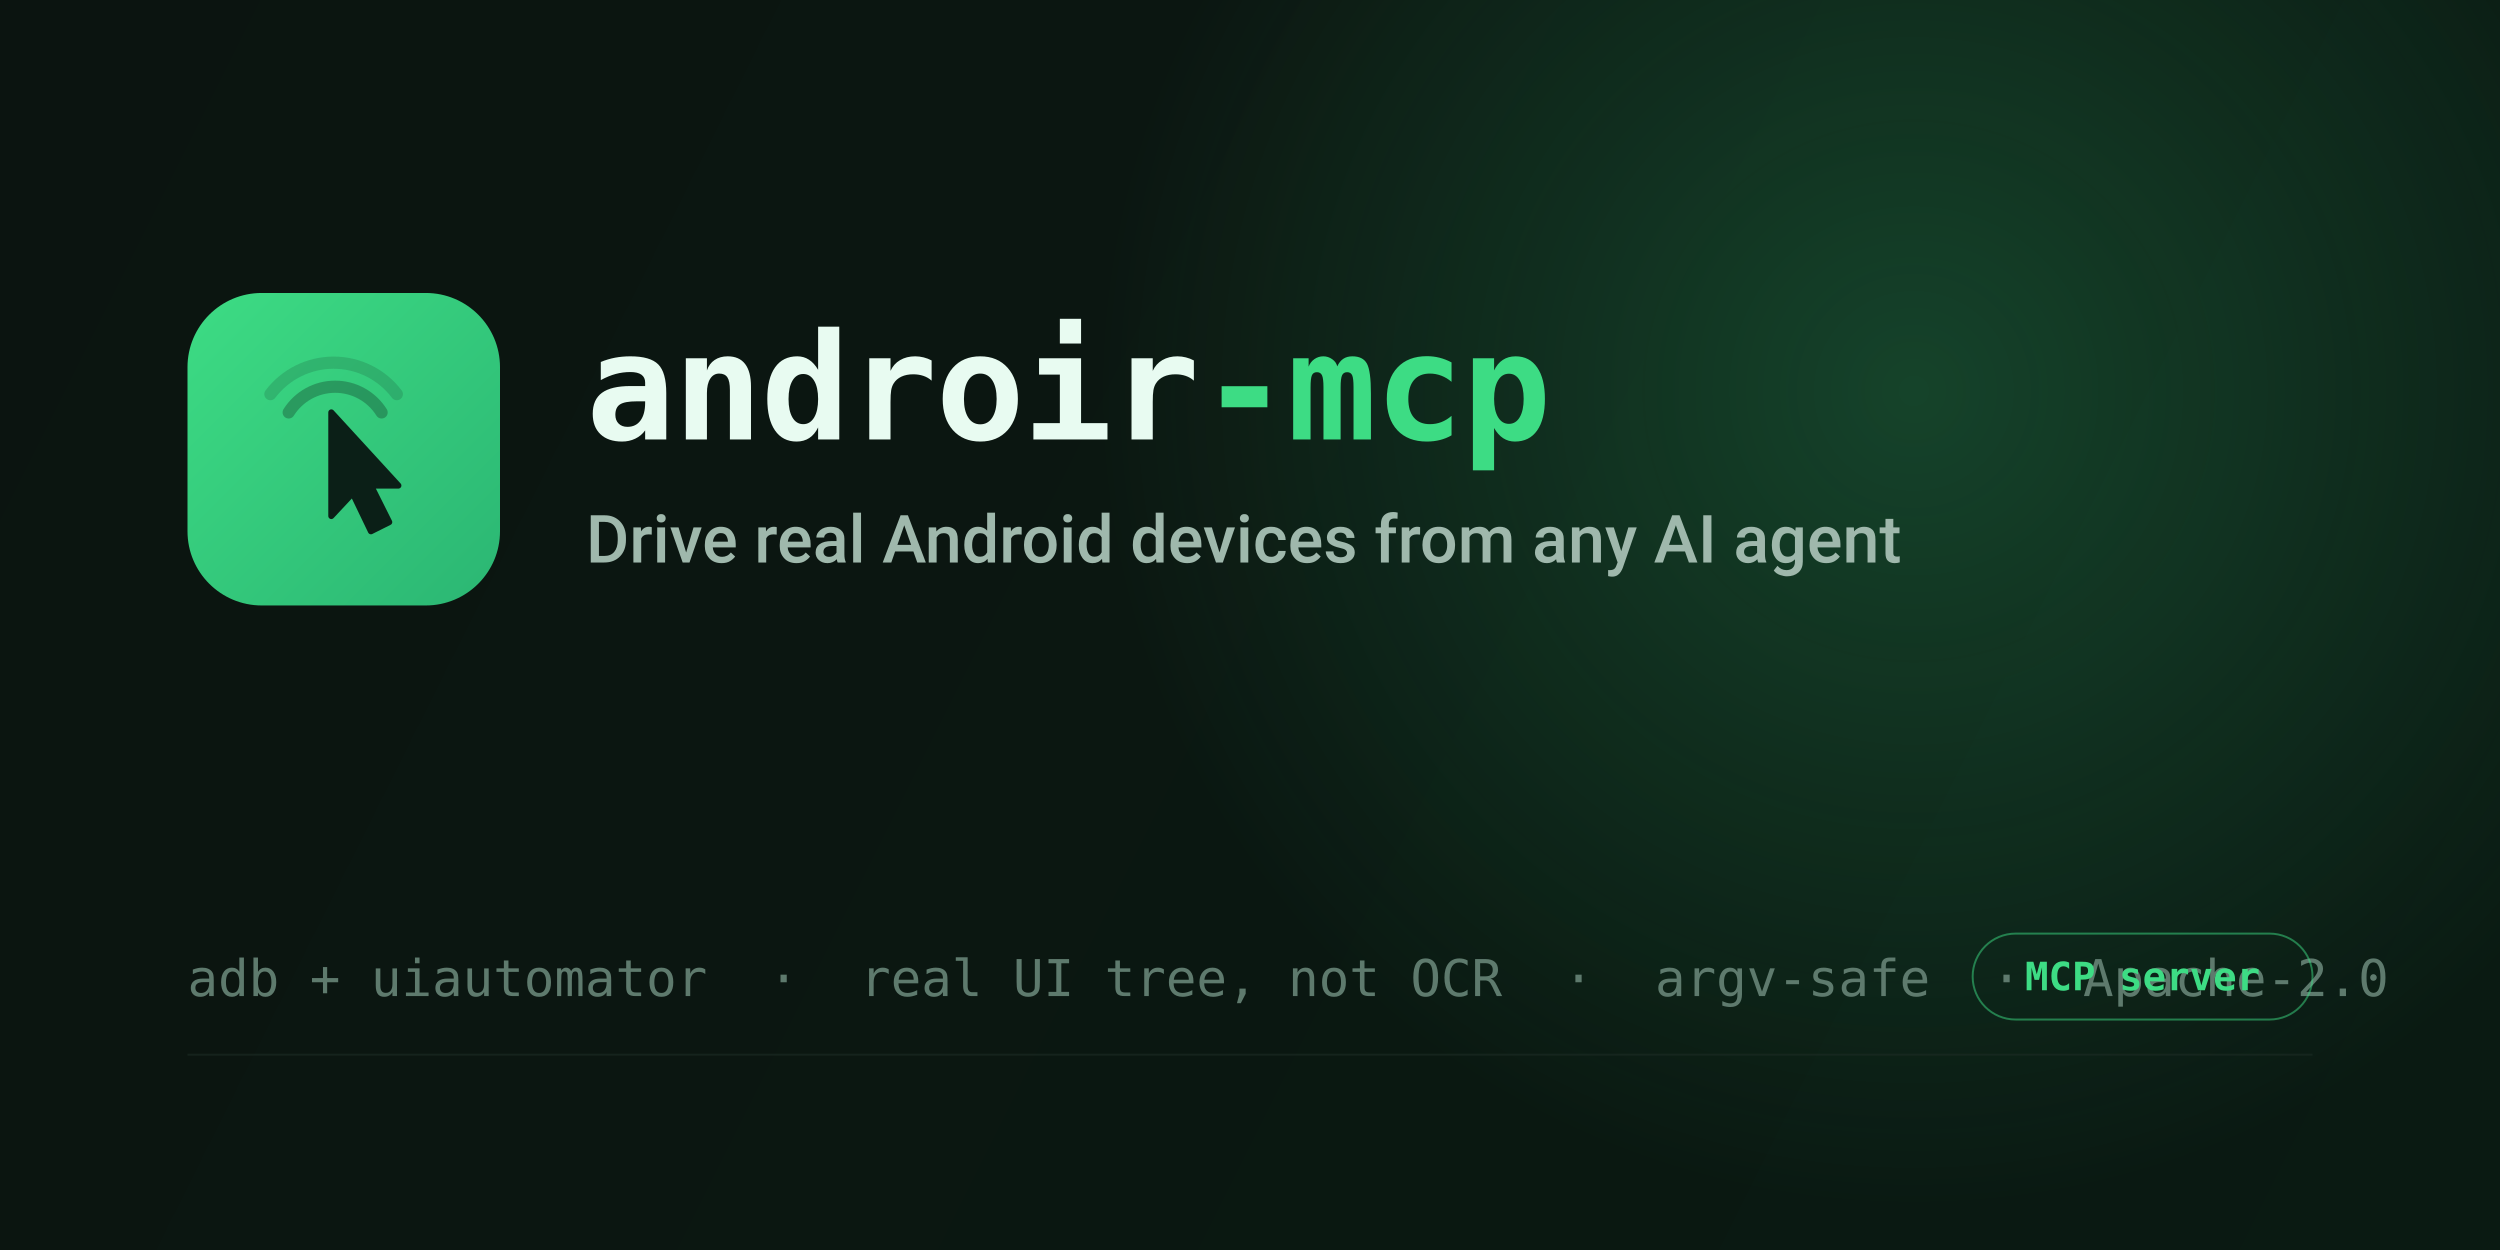
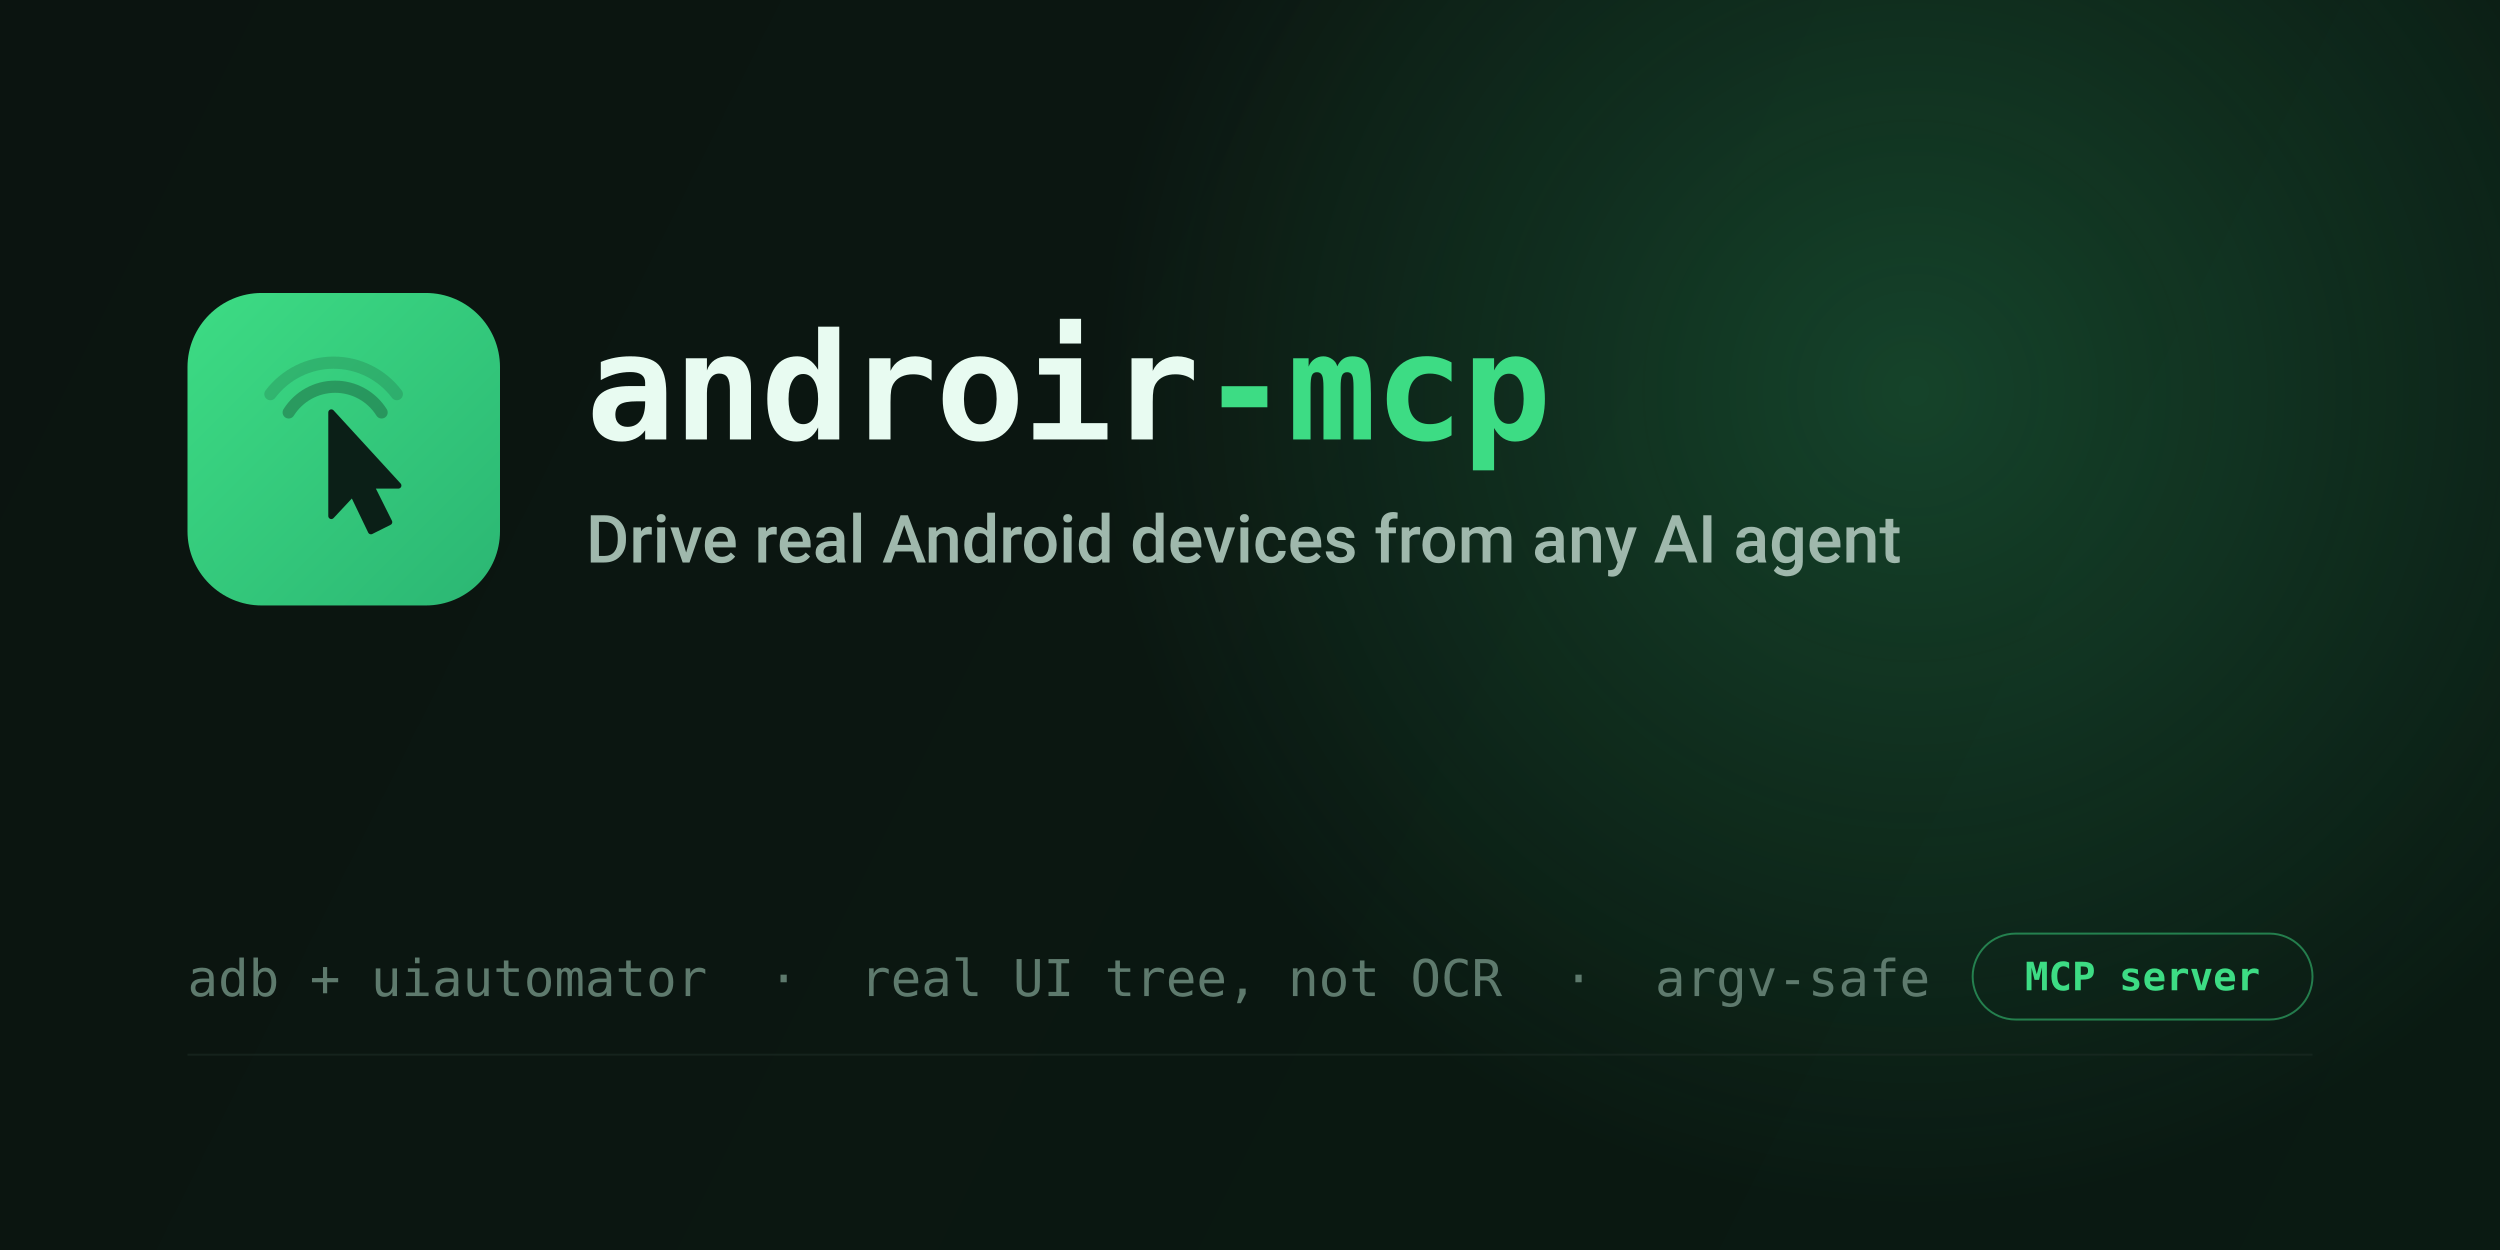
<svg xmlns="http://www.w3.org/2000/svg" width="1280" height="640" viewBox="0 0 1280 640" fill="none" role="img" aria-label="androir-mcp social preview">
  <defs>
    <linearGradient id="bg" x1="0" y1="0" x2="1280" y2="640" gradientUnits="userSpaceOnUse">
      <stop offset="0" stop-color="#0B1410" />
      <stop offset="1" stop-color="#0A1A12" />
    </linearGradient>
    <linearGradient id="tile" x1="0" y1="0" x2="160" y2="160" gradientUnits="userSpaceOnUse">
      <stop offset="0" stop-color="#3DDC84" />
      <stop offset="1" stop-color="#2BB673" />
    </linearGradient>
    <radialGradient id="glow" cx="0.5" cy="0.5" r="0.5">
      <stop offset="0" stop-color="#3DDC84" stop-opacity="0.22" />
      <stop offset="1" stop-color="#3DDC84" stop-opacity="0" />
    </radialGradient>
  </defs>
  <rect width="1280" height="640" fill="url(#bg)" />
  <circle cx="980" cy="200" r="420" fill="url(#glow)" />
  <g stroke="#1C2C24" stroke-width="1" opacity="0.6">
    <line x1="96" y1="540" x2="1184" y2="540" />
  </g>
  <g transform="translate(96,150)">
    <rect x="0" y="0" width="160" height="160" rx="38" fill="url(#tile)" />
    <g fill="none" stroke="#0B1F17" stroke-linecap="round" transform="translate(5,5) scale(1.56)">
      <path d="M30 36a18 18 0 0 1 30.5 0" stroke-width="4" opacity="0.30" />
      <path d="M24 30a26 26 0 0 1 41.5 0" stroke-width="4" opacity="0.16" />
    </g>
    <path transform="translate(5,5) scale(1.56)" d="M44 36 L44 70 L51 62.5 L57 75 L63 72 L57 60 L66 60 Z" fill="#0B1F17" stroke="#0B1F17" stroke-width="2" stroke-linejoin="round" />
  </g>
  <text x="300" y="225" font-family="ui-monospace, SFMono-Regular, Menlo, Consolas, monospace" font-size="76" font-weight="700" letter-spacing="-1" fill="#E8FBF1">androir<tspan fill="#3DDC84">-mcp</tspan>
  </text>
  <text x="300" y="288" font-family="-apple-system, BlinkMacSystemFont, 'Segoe UI', Roboto, sans-serif" font-size="34" font-weight="500" fill="#9FB8AC">Drive real Android devices from any AI agent</text>
-   <text x="96" y="510" font-family="ui-monospace, SFMono-Regular, Menlo, Consolas, monospace" font-size="26" fill="#5E7A6D">adb + uiautomator  ·  real UI tree, not OCR  ·  argv-safe  ·  Apache-2.0</text>
+   <text x="96" y="510" font-family="ui-monospace, SFMono-Regular, Menlo, Consolas, monospace" font-size="26" fill="#5E7A6D">adb + uiautomator  ·  real UI tree, not OCR  ·  argv-safe</text>
  <g transform="translate(1010,478)">
    <rect x="0" y="0" width="174" height="44" rx="22" fill="none" stroke="#3DDC84" stroke-opacity="0.5" />
    <text x="87" y="29" text-anchor="middle" font-family="ui-monospace, SFMono-Regular, Menlo, Consolas, monospace" font-size="20" font-weight="600" fill="#3DDC84">MCP server</text>
  </g>
</svg>
